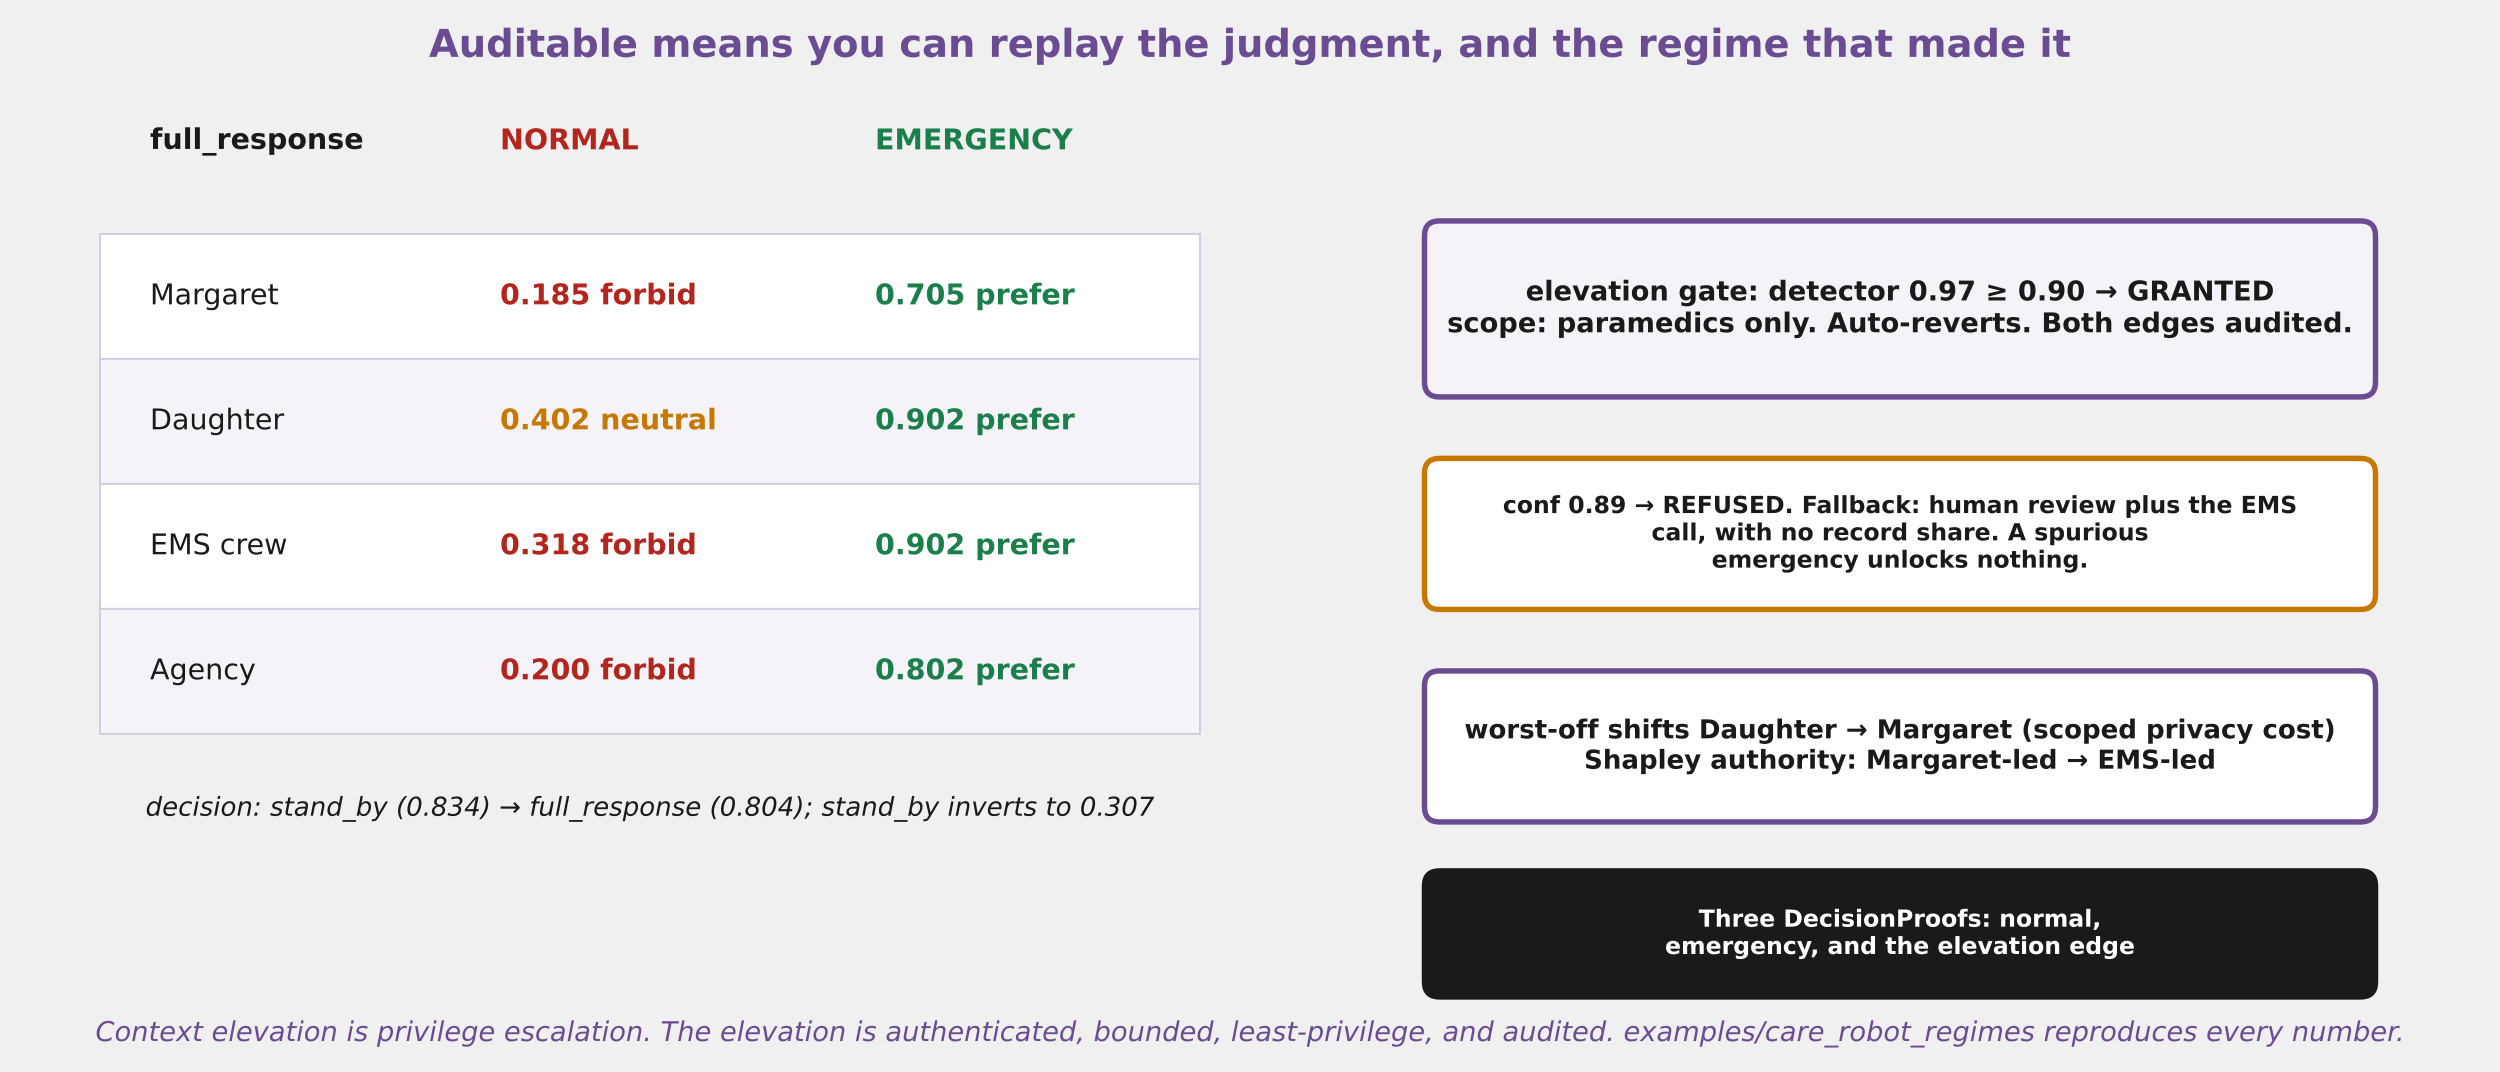
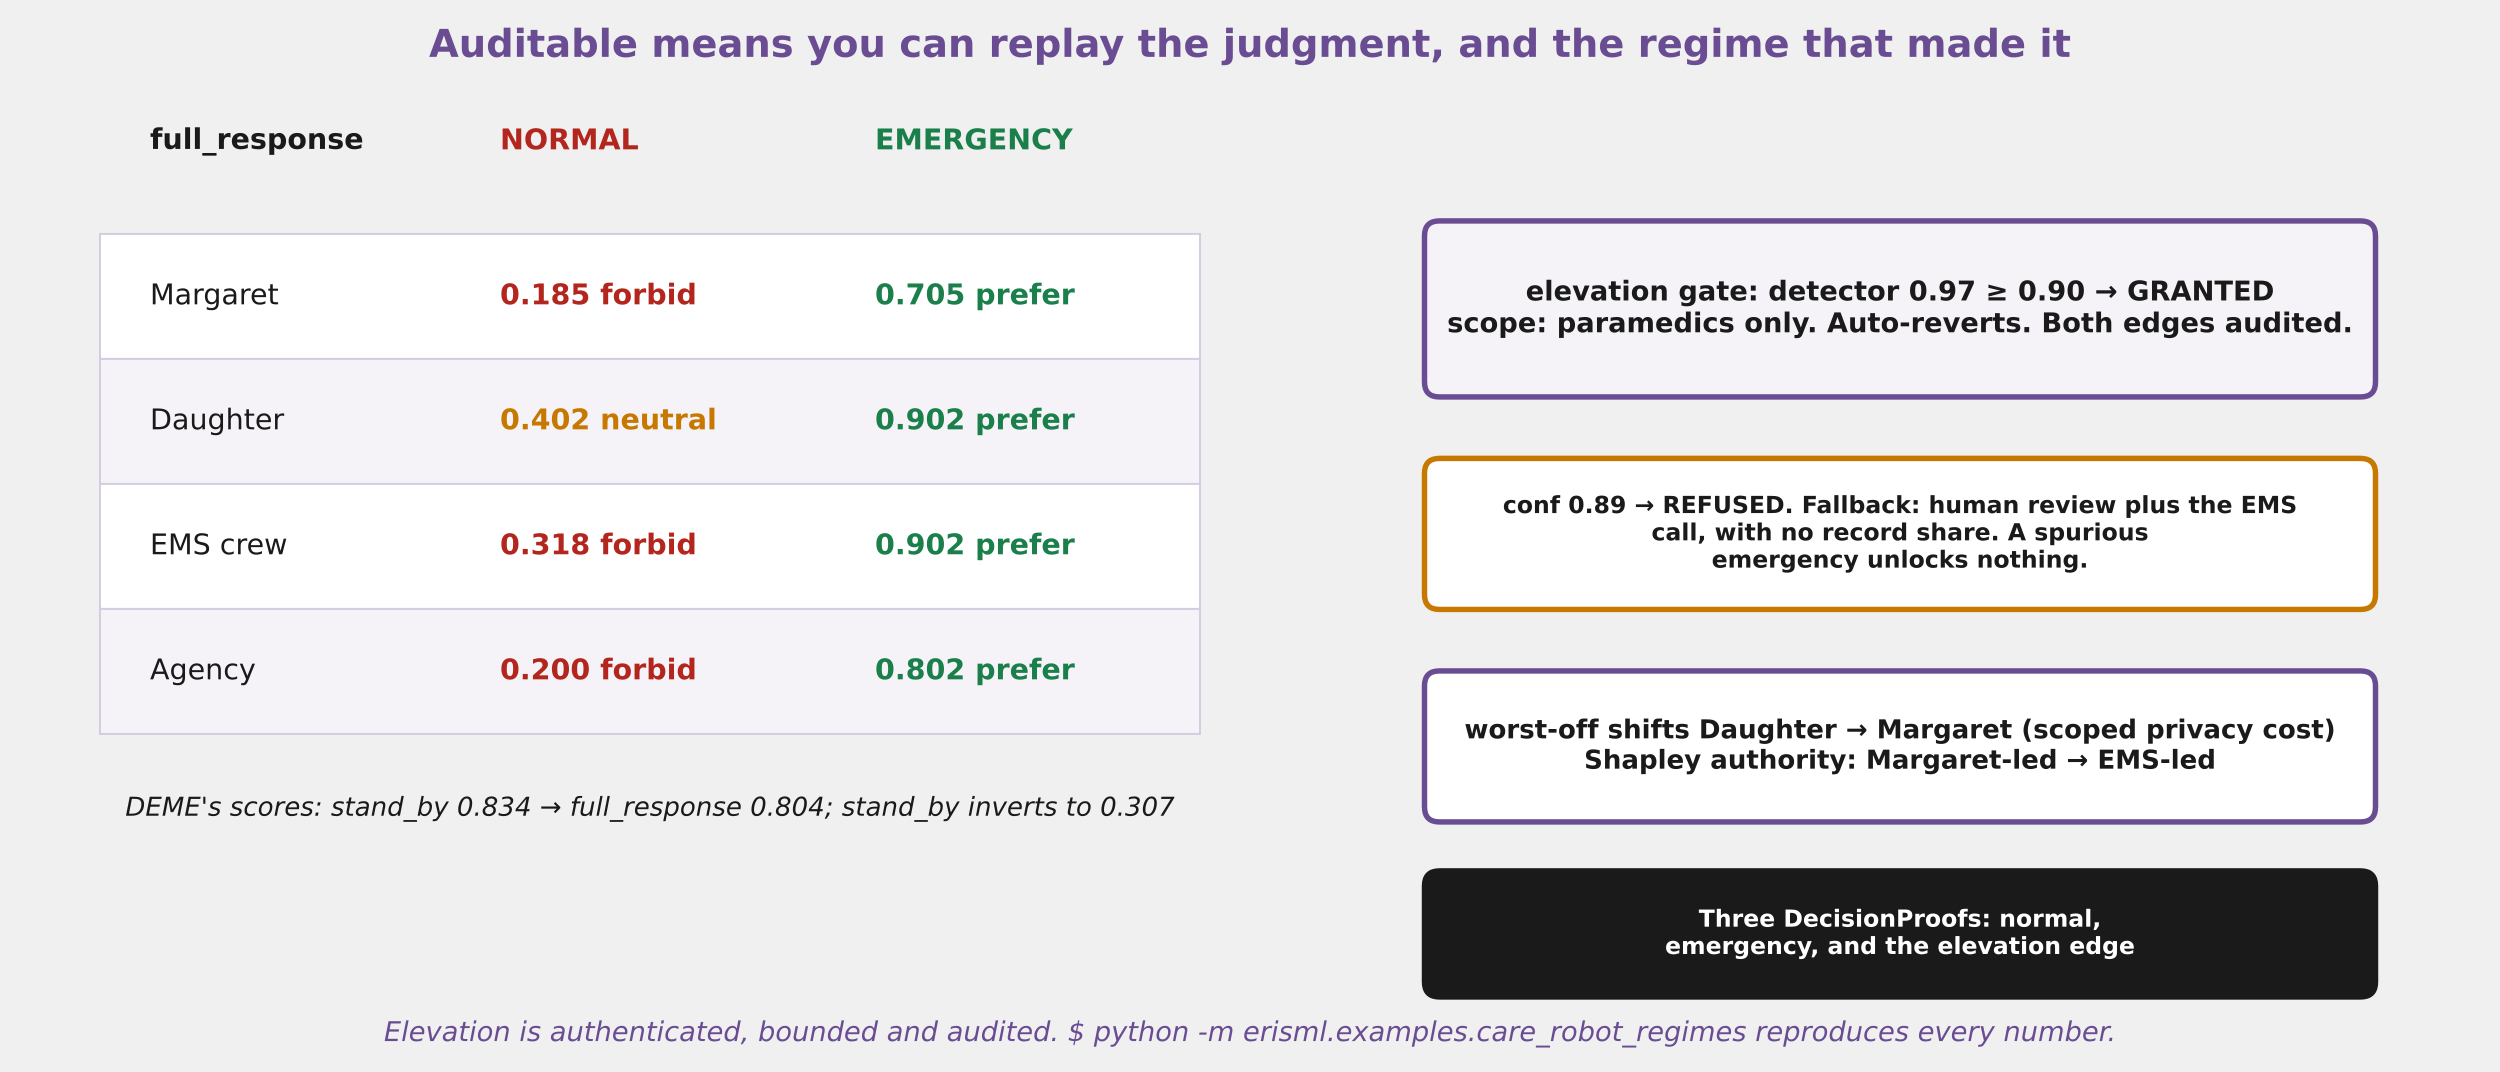
<svg xmlns="http://www.w3.org/2000/svg" width="1008pt" height="432pt" viewBox="0 0 1008 432" version="1.1">
  <defs>
    <style type="text/css">*{stroke-linejoin: round; stroke-linecap: butt}</style>
  </defs>
  <g id="figure_1">
    <g id="patch_1">
      <path d="M 0 432  L 1008 432  L 1008 0  L 0 0  L 0 432  z " style="fill: none" />
    </g>
    <g id="axes_1">
      <g id="patch_2">
-         <path d="M 40.32 144.72  L 483.84 144.72  L 483.84 94.32  L 40.32 94.32  z " clip-path="url(#p8c0e588f9d)" style="fill: #ffffff; stroke: #d4cce0; stroke-width: 0.8; stroke-linejoin: miter" />
+         <path d="M 40.32 144.72  L 483.84 144.72  L 483.84 94.32  L 40.32 94.32  z " clip-path="url(#p963892d2d9)" style="fill: #ffffff; stroke: #d4cce0; stroke-width: 0.8; stroke-linejoin: miter" />
      </g>
      <g id="patch_3">
-         <path d="M 40.32 195.12  L 483.84 195.12  L 483.84 144.72  L 40.32 144.72  z " clip-path="url(#p8c0e588f9d)" style="fill: #f5f3f8; stroke: #d4cce0; stroke-width: 0.8; stroke-linejoin: miter" />
+         <path d="M 40.32 195.12  L 483.84 195.12  L 483.84 144.72  L 40.32 144.72  z " clip-path="url(#p963892d2d9)" style="fill: #f5f3f8; stroke: #d4cce0; stroke-width: 0.8; stroke-linejoin: miter" />
      </g>
      <g id="patch_4">
-         <path d="M 40.32 245.52  L 483.84 245.52  L 483.84 195.12  L 40.32 195.12  z " clip-path="url(#p8c0e588f9d)" style="fill: #ffffff; stroke: #d4cce0; stroke-width: 0.8; stroke-linejoin: miter" />
+         <path d="M 40.32 245.52  L 483.84 245.52  L 483.84 195.12  L 40.32 195.12  z " clip-path="url(#p963892d2d9)" style="fill: #ffffff; stroke: #d4cce0; stroke-width: 0.8; stroke-linejoin: miter" />
      </g>
      <g id="patch_5">
-         <path d="M 40.32 295.92  L 483.84 295.92  L 483.84 245.52  L 40.32 245.52  z " clip-path="url(#p8c0e588f9d)" style="fill: #f5f3f8; stroke: #d4cce0; stroke-width: 0.8; stroke-linejoin: miter" />
+         <path d="M 40.32 295.92  L 483.84 295.92  L 483.84 245.52  L 40.32 245.52  z " clip-path="url(#p963892d2d9)" style="fill: #f5f3f8; stroke: #d4cce0; stroke-width: 0.8; stroke-linejoin: miter" />
      </g>
      <g id="patch_6">
-         <path d="M 580.406 160.042  L 951.754 160.042  Q 957.802 160.042 957.802 153.994  L 957.802 95.126  Q 957.802 89.078 951.754 89.078  L 580.406 89.078  Q 574.358 89.078 574.358 95.126  L 574.358 153.994  Q 574.358 160.042 580.406 160.042  z " clip-path="url(#p8c0e588f9d)" style="fill: #f5f3f8; stroke: #6a4c93; stroke-width: 2.2; stroke-linejoin: miter" />
+         <path d="M 580.406 160.042  L 951.754 160.042  Q 957.802 160.042 957.802 153.994  L 957.802 95.126  Q 957.802 89.078 951.754 89.078  L 580.406 89.078  Q 574.358 89.078 574.358 95.126  L 574.358 153.994  Q 574.358 160.042 580.406 160.042  z " clip-path="url(#p963892d2d9)" style="fill: #f5f3f8; stroke: #6a4c93; stroke-width: 2.2; stroke-linejoin: miter" />
      </g>
      <g id="patch_7">
-         <path d="M 580.406 245.722  L 951.754 245.722  Q 957.802 245.722 957.802 239.674  L 957.802 190.886  Q 957.802 184.838 951.754 184.838  L 580.406 184.838  Q 574.358 184.838 574.358 190.886  L 574.358 239.674  Q 574.358 245.722 580.406 245.722  z " clip-path="url(#p8c0e588f9d)" style="fill: #ffffff; stroke: #c77800; stroke-width: 2.2; stroke-linejoin: miter" />
+         <path d="M 580.406 245.722  L 951.754 245.722  Q 957.802 245.722 957.802 239.674  L 957.802 190.886  Q 957.802 184.838 951.754 184.838  L 580.406 184.838  Q 574.358 184.838 574.358 190.886  L 574.358 239.674  Q 574.358 245.722 580.406 245.722  z " clip-path="url(#p963892d2d9)" style="fill: #ffffff; stroke: #c77800; stroke-width: 2.2; stroke-linejoin: miter" />
      </g>
      <g id="patch_8">
-         <path d="M 580.406 331.402  L 951.754 331.402  Q 957.802 331.402 957.802 325.354  L 957.802 276.566  Q 957.802 270.518 951.754 270.518  L 580.406 270.518  Q 574.358 270.518 574.358 276.566  L 574.358 325.354  Q 574.358 331.402 580.406 331.402  z " clip-path="url(#p8c0e588f9d)" style="fill: #ffffff; stroke: #6a4c93; stroke-width: 2.2; stroke-linejoin: miter" />
+         <path d="M 580.406 331.402  L 951.754 331.402  Q 957.802 331.402 957.802 325.354  L 957.802 276.566  Q 957.802 270.518 951.754 270.518  L 580.406 270.518  Q 574.358 270.518 574.358 276.566  L 574.358 325.354  Q 574.358 331.402 580.406 331.402  z " clip-path="url(#p963892d2d9)" style="fill: #ffffff; stroke: #6a4c93; stroke-width: 2.2; stroke-linejoin: miter" />
      </g>
      <g id="patch_9">
-         <path d="M 580.406 401.962  L 951.754 401.962  Q 957.802 401.962 957.802 395.914  L 957.802 357.206  Q 957.802 351.158 951.754 351.158  L 580.406 351.158  Q 574.358 351.158 574.358 357.206  L 574.358 395.914  Q 574.358 401.962 580.406 401.962  z " clip-path="url(#p8c0e588f9d)" style="fill: #1a1a1a; stroke: #1a1a1a; stroke-width: 2.2; stroke-linejoin: miter" />
+         <path d="M 580.406 401.962  L 951.754 401.962  Q 957.802 401.962 957.802 395.914  L 957.802 357.206  Q 957.802 351.158 951.754 351.158  L 580.406 351.158  Q 574.358 351.158 574.358 357.206  L 574.358 395.914  Q 574.358 401.962 580.406 401.962  z " clip-path="url(#p963892d2d9)" style="fill: #1a1a1a; stroke: #1a1a1a; stroke-width: 2.2; stroke-linejoin: miter" />
      </g>
      <g id="text_1">
        <text style="font-weight: 700; font-size: 11px; font-family: 'DejaVu Sans'; fill: #1a1a1a" transform="translate(615.1712 121.1416)">elevation gate: detector 0.97 ≥ 0.90 → GRANTED</text>
        <text style="font-weight: 700; font-size: 11px; font-family: 'DejaVu Sans'; fill: #1a1a1a" transform="translate(583.4895 133.9631)">scope: paramedics only. Auto-reverts. Both edges audited.</text>
      </g>
      <g id="text_2">
        <text style="font-weight: 700; font-size: 9.5px; font-family: 'DejaVu Sans'; fill: #1a1a1a" transform="translate(605.9449 206.8654)">conf 0.89 → REFUSED. Fallback: human review plus the EMS</text>
        <text style="font-weight: 700; font-size: 9.5px; font-family: 'DejaVu Sans'; fill: #1a1a1a" transform="translate(665.8676 217.8643)">call, with no record share. A spurious</text>
        <text style="font-weight: 700; font-size: 9.5px; font-family: 'DejaVu Sans'; fill: #1a1a1a" transform="translate(690.155 228.8631)">emergency unlocks nothing.</text>
      </g>
      <g id="text_3">
        <text style="font-weight: 700; font-size: 10.5px; font-family: 'DejaVu Sans'; fill: #1a1a1a" transform="translate(590.4462 297.697)">worst-off shifts Daughter → Margaret (scoped privacy cost)</text>
        <text style="font-weight: 700; font-size: 10.5px; font-family: 'DejaVu Sans'; fill: #1a1a1a" transform="translate(638.7117 309.9357)">Shapley authority: Margaret-led → EMS-led</text>
      </g>
      <g id="text_4">
        <text style="font-weight: 700; font-size: 9.5px; font-family: 'DejaVu Sans'; fill: #ffffff" transform="translate(684.9374 373.6449)">Three DecisionProofs: normal,</text>
        <text style="font-weight: 700; font-size: 9.5px; font-family: 'DejaVu Sans'; fill: #ffffff" transform="translate(671.3568 384.6437)">emergency, and the elevation edge</text>
      </g>
      <g id="text_5">
        <text style="font-weight: 700; font-size: 15.5px; font-family: 'DejaVu Sans'; text-anchor: middle; fill: #6a4c93" x="504" y="22.936" transform="rotate(-0 504 22.93648)">Auditable means you can replay the judgment, and the regime that made it</text>
      </g>
      <g id="text_6">
        <text style="font-weight: 700; font-size: 11.5px; font-family: 'DejaVu Sans'; text-anchor: start; fill: #1a1a1a" x="60.48" y="60.037" transform="rotate(-0 60.48 60.03736)">full_response</text>
      </g>
      <g id="text_7">
        <text style="font-weight: 700; font-size: 11.5px; font-family: 'DejaVu Sans'; text-anchor: start; fill: #b3261e" x="201.6" y="60.197" transform="rotate(-0 201.6 60.19728)">NORMAL</text>
      </g>
      <g id="text_8">
        <text style="font-weight: 700; font-size: 11.5px; font-family: 'DejaVu Sans'; text-anchor: start; fill: #1b7f4b" x="352.8" y="60.197" transform="rotate(-0 352.8 60.19728)">EMERGENCY</text>
      </g>
      <g id="text_9">
        <text style="font-size: 11.5px; font-family: 'DejaVu Sans'; text-anchor: start; fill: #1a1a1a" x="60.48" y="122.693" transform="rotate(-0 60.48 122.6933)">Margaret</text>
      </g>
      <g id="text_10">
        <text style="font-weight: 700; font-size: 11.5px; font-family: 'DejaVu Sans'; text-anchor: start; fill: #b3261e" x="201.6" y="122.693" transform="rotate(-0 201.6 122.6933)">0.185  forbid</text>
      </g>
      <g id="text_11">
        <text style="font-weight: 700; font-size: 11.5px; font-family: 'DejaVu Sans'; text-anchor: start; fill: #1b7f4b" x="352.8" y="122.693" transform="rotate(-0 352.8 122.6933)">0.705  prefer</text>
      </g>
      <g id="text_12">
        <text style="font-size: 11.5px; font-family: 'DejaVu Sans'; text-anchor: start; fill: #1a1a1a" x="60.48" y="173.093" transform="rotate(-0 60.48 173.0933)">Daughter</text>
      </g>
      <g id="text_13">
        <text style="font-weight: 700; font-size: 11.5px; font-family: 'DejaVu Sans'; text-anchor: start; fill: #c77800" x="201.6" y="173.093" transform="rotate(-0 201.6 173.0933)">0.402  neutral</text>
      </g>
      <g id="text_14">
        <text style="font-weight: 700; font-size: 11.5px; font-family: 'DejaVu Sans'; text-anchor: start; fill: #1b7f4b" x="352.8" y="173.093" transform="rotate(-0 352.8 173.0933)">0.902  prefer</text>
      </g>
      <g id="text_15">
        <text style="font-size: 11.5px; font-family: 'DejaVu Sans'; text-anchor: start; fill: #1a1a1a" x="60.48" y="223.493" transform="rotate(-0 60.48 223.4933)">EMS crew</text>
      </g>
      <g id="text_16">
        <text style="font-weight: 700; font-size: 11.5px; font-family: 'DejaVu Sans'; text-anchor: start; fill: #b3261e" x="201.6" y="223.493" transform="rotate(-0 201.6 223.4933)">0.318  forbid</text>
      </g>
      <g id="text_17">
        <text style="font-weight: 700; font-size: 11.5px; font-family: 'DejaVu Sans'; text-anchor: start; fill: #1b7f4b" x="352.8" y="223.493" transform="rotate(-0 352.8 223.4933)">0.902  prefer</text>
      </g>
      <g id="text_18">
        <text style="font-size: 11.5px; font-family: 'DejaVu Sans'; text-anchor: start; fill: #1a1a1a" x="60.48" y="273.893" transform="rotate(-0 60.48 273.8933)">Agency</text>
      </g>
      <g id="text_19">
        <text style="font-weight: 700; font-size: 11.5px; font-family: 'DejaVu Sans'; text-anchor: start; fill: #b3261e" x="201.6" y="273.893" transform="rotate(-0 201.6 273.8933)">0.200  forbid</text>
      </g>
      <g id="text_20">
        <text style="font-weight: 700; font-size: 11.5px; font-family: 'DejaVu Sans'; text-anchor: start; fill: #1b7f4b" x="352.8" y="273.893" transform="rotate(-0 352.8 273.8933)">0.802  prefer</text>
      </g>
      <g id="text_21">
-         <text style="font-style: italic; font-size: 10.5px; font-family: 'DejaVu Sans'; text-anchor: middle; fill: #1a1a1a" x="262.08" y="328.911" transform="rotate(-0 262.08 328.9113)">decision: stand_by (0.834)  →  full_response (0.804); stand_by inverts to 0.307</text>
+         <text style="font-style: italic; font-size: 10.5px; font-family: 'DejaVu Sans'; text-anchor: middle; fill: #1a1a1a" x="262.08" y="328.911" transform="rotate(-0 262.08 328.9113)">DEME's scores: stand_by 0.834 → full_response 0.804; stand_by inverts to 0.307</text>
      </g>
      <g id="text_22">
-         <text style="font-style: italic; font-size: 11px; font-family: 'DejaVu Sans'; text-anchor: middle; fill: #6a4c93" x="504" y="419.762" transform="rotate(-0 504 419.7623)">Context elevation is privilege escalation. The elevation is authenticated, bounded, least-privilege, and audited. examples/care_robot_regimes reproduces every number.</text>
+         <text style="font-style: italic; font-size: 11px; font-family: 'DejaVu Sans'; text-anchor: middle; fill: #6a4c93" x="504" y="419.762" transform="rotate(-0 504 419.7623)">Elevation is authenticated, bounded and audited.  $ python -m erisml.examples.care_robot_regimes  reproduces every number.</text>
      </g>
    </g>
  </g>
  <defs>
-     <clipPath id="p8c0e588f9d">
+     <clipPath id="p963892d2d9">
      <rect x="0" y="0" width="1008" height="432" />
    </clipPath>
  </defs>
</svg>
